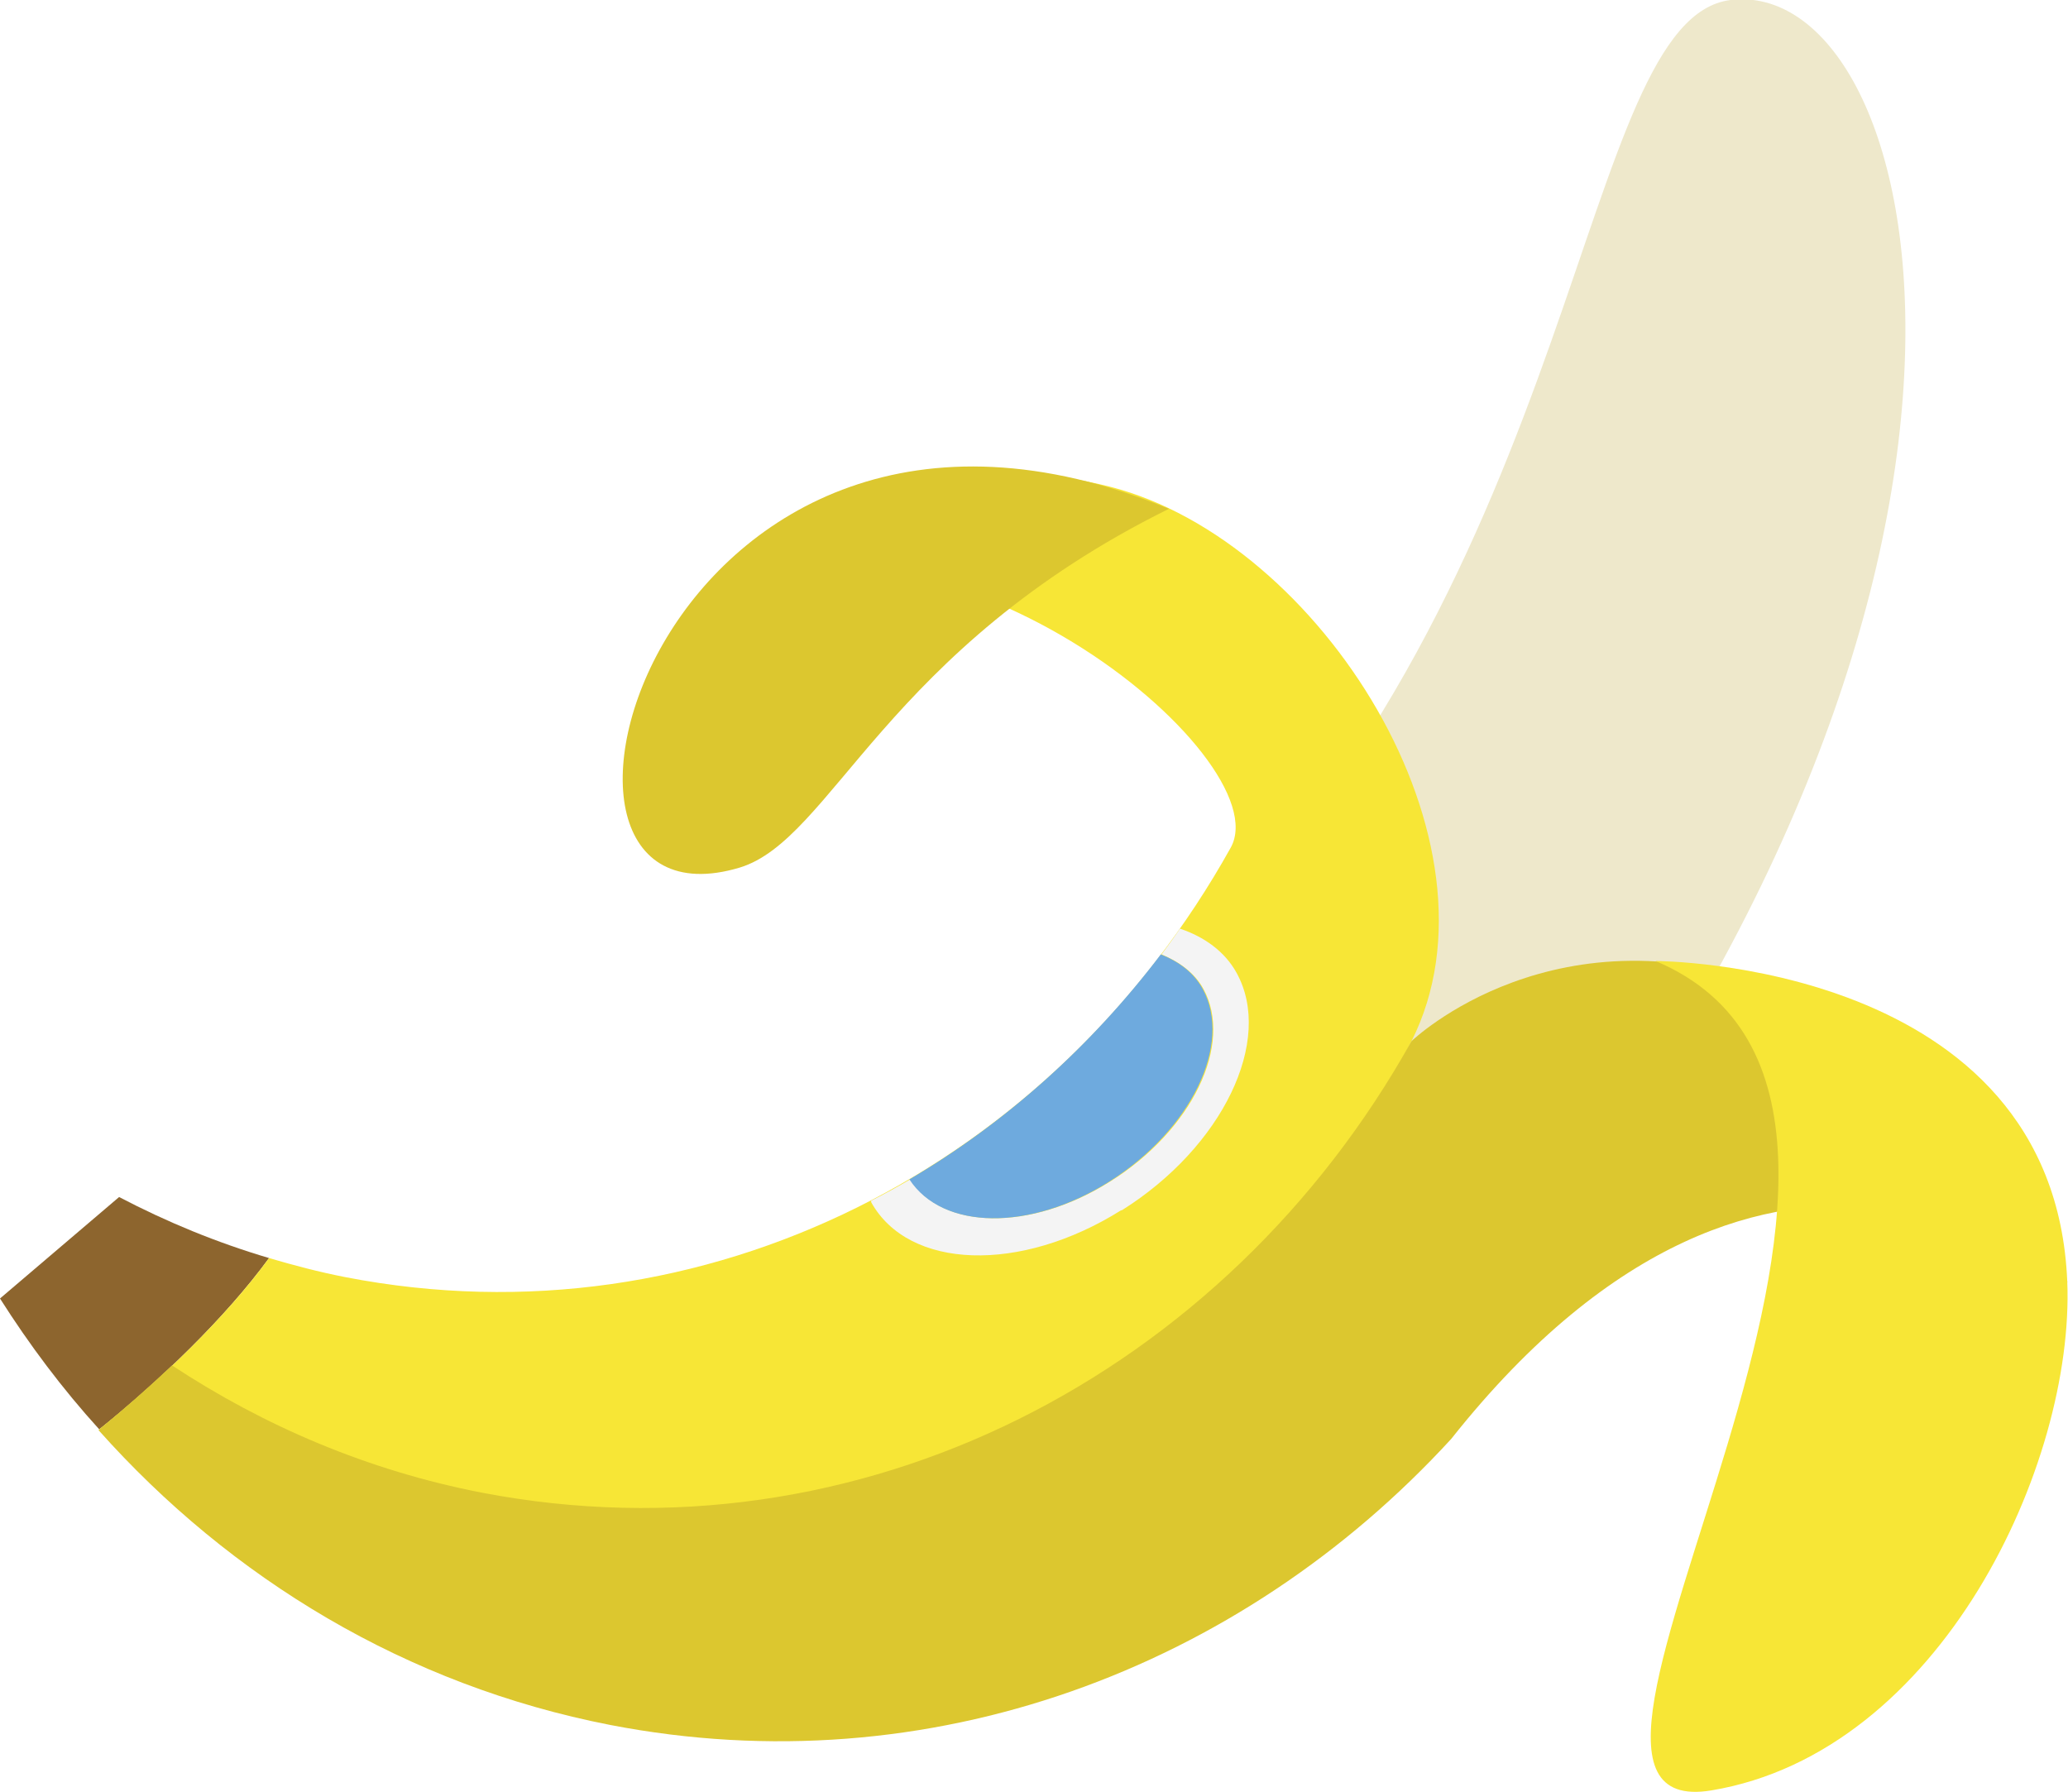
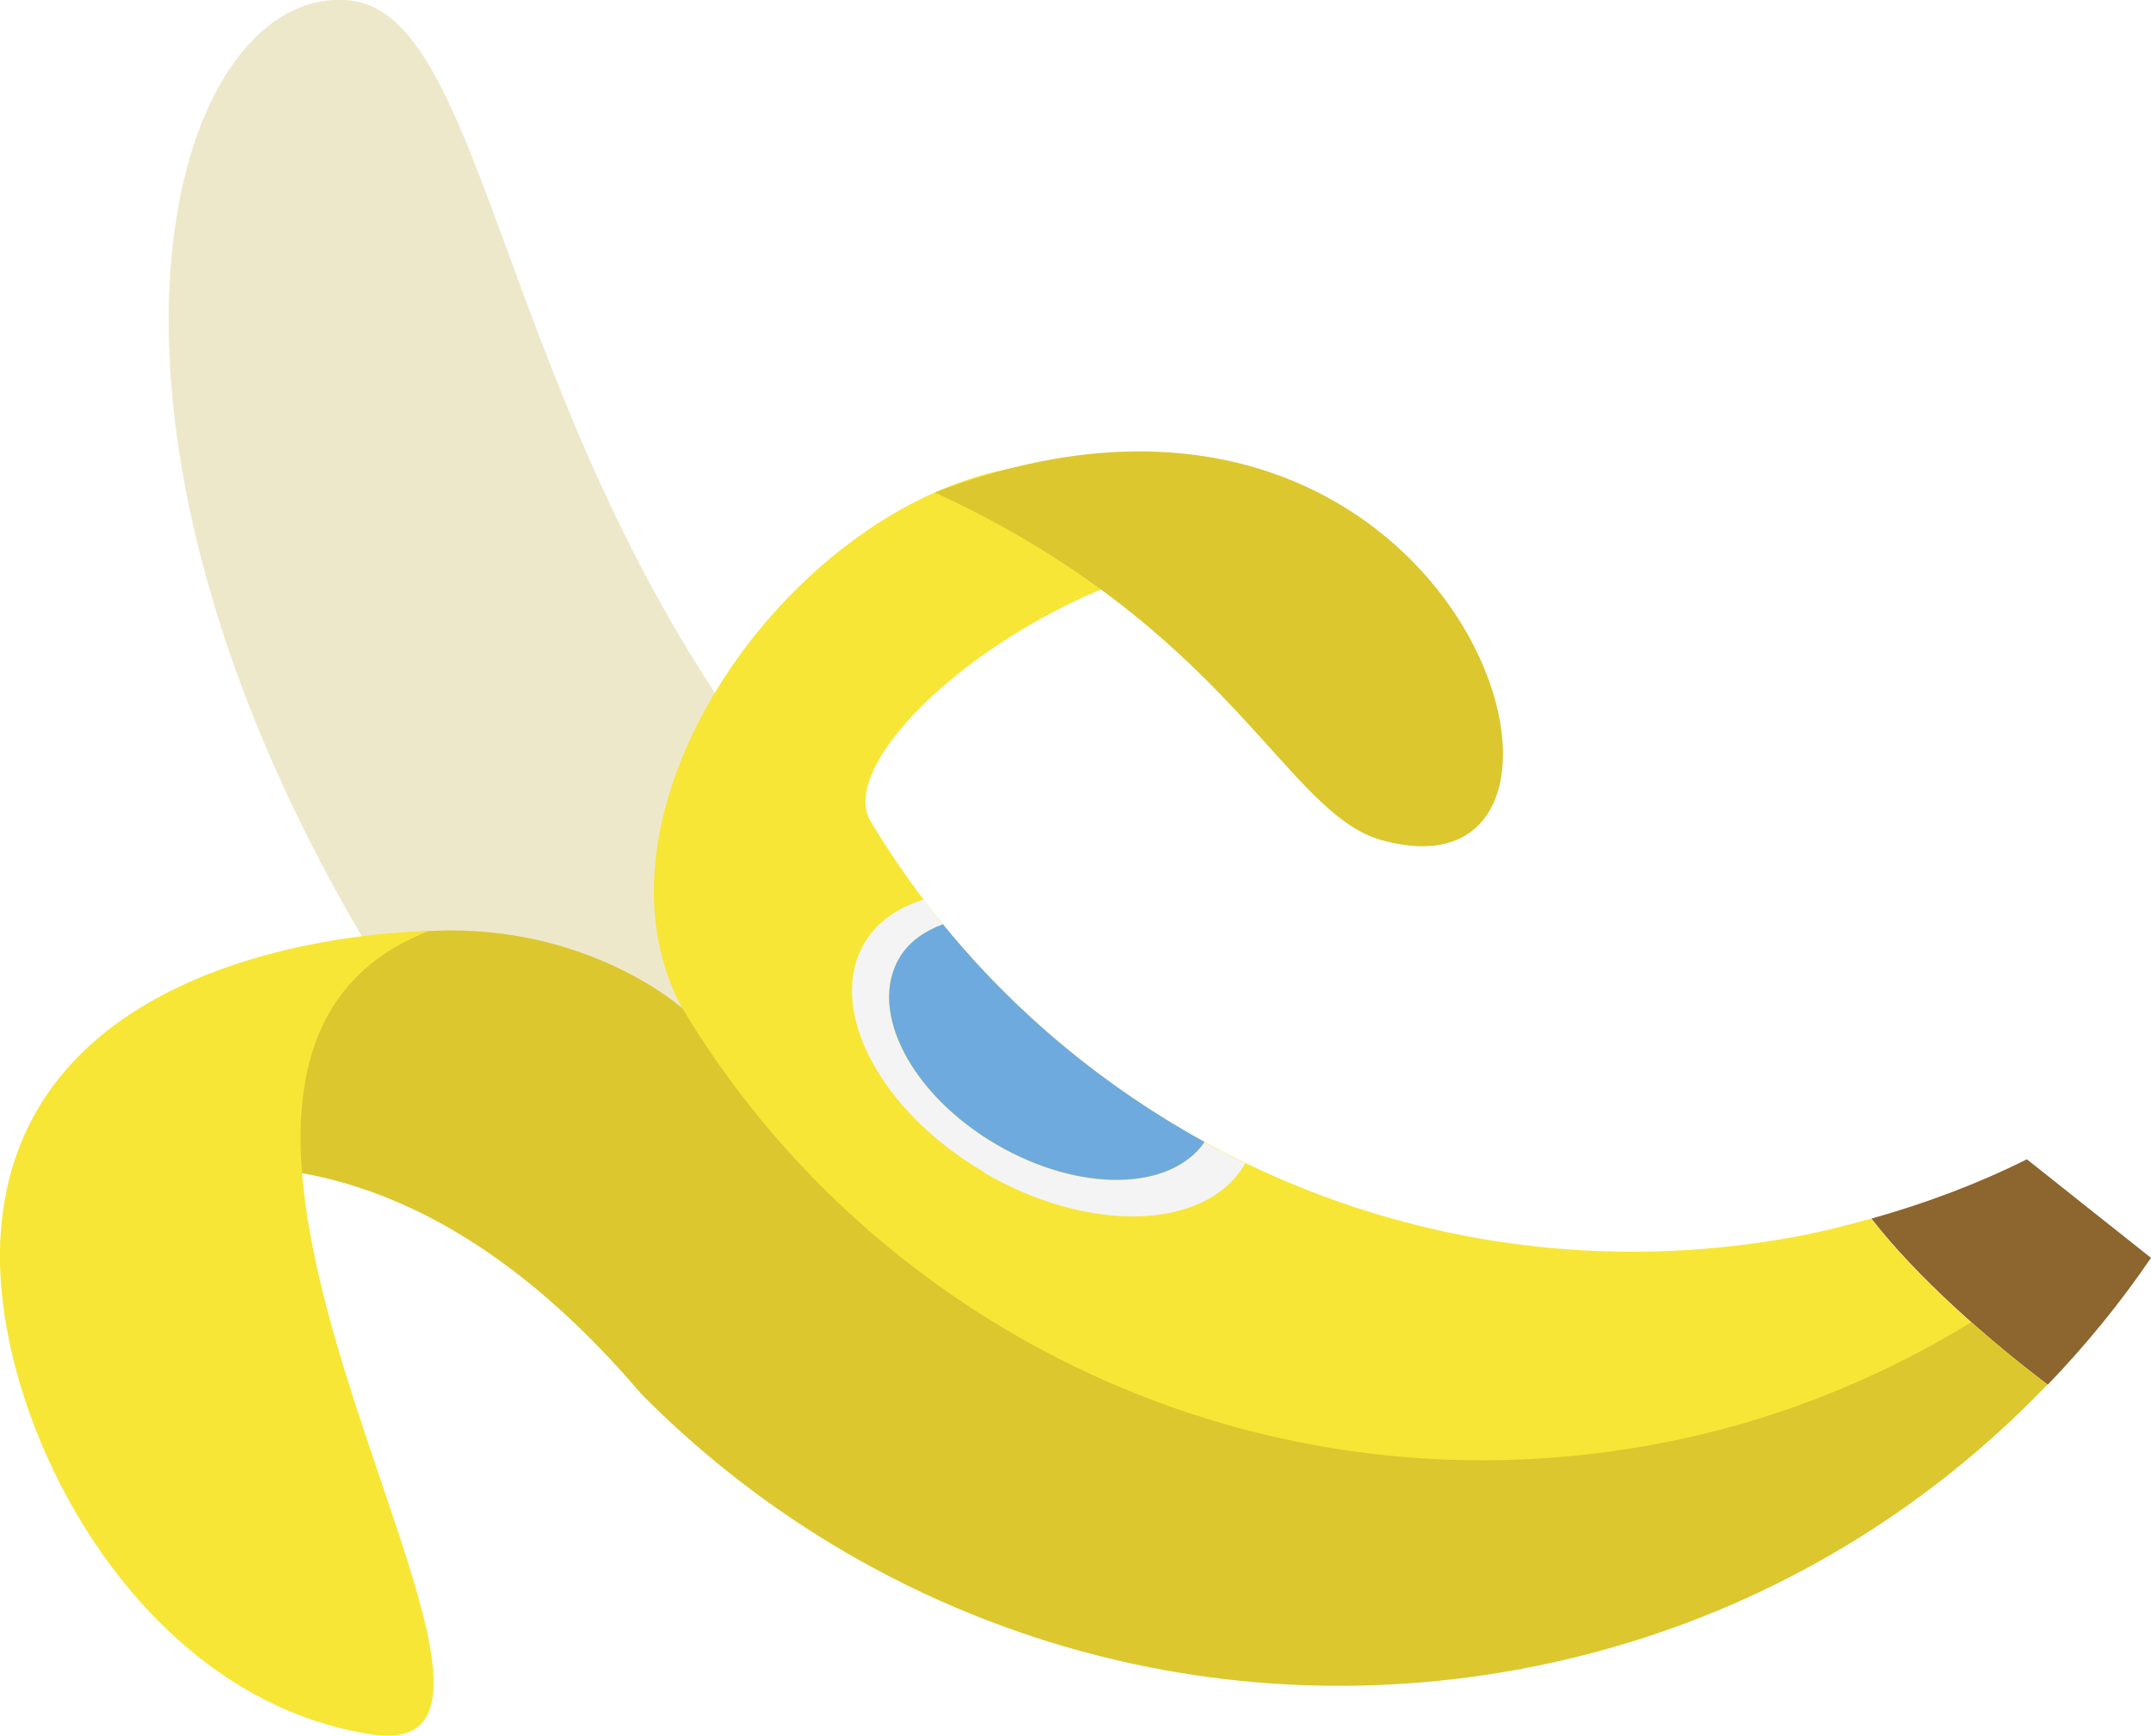
- <svg xmlns="http://www.w3.org/2000/svg" id="Calque_2" data-name="Calque 2" viewBox="0 0 28.13 24.37">
+ <svg xmlns="http://www.w3.org/2000/svg" id="Calque_2" data-name="Calque 2" viewBox="0 0 80 64.56">
  <defs>
    <style>
      .cls-1 {
        fill: #f7e636;
      }

      .cls-2 {
        fill: #eee8cb;
      }

      .cls-3 {
        fill: #f4f4f4;
      }

      .cls-4 {
        fill: #8d652e;
      }

      .cls-5 {
        fill: #dcc72f;
      }

      .cls-6 {
        fill: #6eaade;
      }
    </style>
  </defs>
  <g id="Calque_1-2" data-name="Calque 1">
    <g>
-       <path class="cls-2" d="m20.9,16.96c-3.04,4.39-7.88.56-4.84-3.83C21.59,7.82,21.45.26,23.54,0c2.63-.32,4.58,7.5-2.64,16.95Z" />
-       <path class="cls-4" d="m1.62,16.28l-1.62,1.38c.4.63.85,1.23,1.35,1.78.81-.65,1.71-1.51,2.31-2.33-.71-.21-1.39-.49-2.04-.83Z" />
-       <path class="cls-1" d="m15.1,6.62c-3.37-.86-5.57,1.51-5.57,1.51,3.18-1.7,7.9,2.17,7.21,3.4-2.4,4.31-7.14,6.79-12.04,5.84-.36-.07-.7-.16-1.04-.26-.6.82-1.5,1.68-2.31,2.33,6.6,3.29,14.5,1.35,17.85-5.28,1.36-2.7-1.24-6.81-4.1-7.54Z" />
-       <path class="cls-5" d="m28.12,17.43s-.64-2.69-3.83-3.95c-3.11-1.23-5.09.68-5.09.68-2.53,4.53-7.5,7.13-12.65,6.14-1.54-.3-2.95-.9-4.21-1.73-.33.31-.67.61-1,.88,1.8,2.02,4.19,3.47,6.96,4.01,4.34.84,8.57-.76,11.44-3.89,4.41-5.56,8.38-2.13,8.38-2.13Z" />
-       <path class="cls-3" d="m15.26,16.46c1.37-.86,2.07-2.31,1.56-3.23-.16-.29-.44-.49-.77-.6-.08.12-.17.24-.25.35.24.1.45.25.57.47.41.75-.15,1.92-1.27,2.62-1.08.68-2.28.66-2.72-.03-.17.1-.35.2-.53.29,0,0,0,.01,0,.02.51.92,2.03.97,3.4.11Z" />
-       <path class="cls-6" d="m12.37,16.04c.45.69,1.64.71,2.72.03,1.11-.7,1.68-1.87,1.27-2.62-.12-.22-.32-.37-.57-.47-.95,1.25-2.11,2.29-3.42,3.06Z" />
-       <path class="cls-1" d="m28.12,17.43c.1,2.48-1.72,6.4-4.84,6.92-3.12.52,3.95-9.29-.76-11.28,0,0,5.42,0,5.6,4.36Z" />
-       <path class="cls-5" d="m15.9,6.92c-6.96-2.86-9.32,5.92-5.84,4.88,1.26-.38,1.98-2.97,5.84-4.88Z" />
+       <path class="cls-2" d="m20.54,44.92c8.65,11.62,22.41,1.47,13.76-10.15C18.58,20.72,18.99.69,13.04.02,5.56-.81.01,19.89,20.54,44.92Z" />
+       <path class="cls-4" d="m75.39,43.13l4.61,3.66c-1.14,1.68-2.43,3.25-3.84,4.72-2.29-1.73-4.87-4.01-6.56-6.18,2.03-.57,3.97-1.3,5.79-2.21Z" />
+       <path class="cls-1" d="m37.05,17.54c9.59-2.28,15.84,4,15.84,4-9.06-4.51-22.46,5.74-20.51,9.01,6.84,11.41,20.32,17.99,34.25,15.48,1.01-.18,1.99-.43,2.96-.7,1.69,2.17,4.27,4.45,6.56,6.18-18.77,8.72-41.25,3.57-50.77-13.99-3.88-7.16,3.53-18.04,11.66-19.98Z" />
+       <path class="cls-5" d="m.01,46.18s1.83-7.11,10.9-10.47c8.85-3.27,14.47,1.8,14.47,1.8,7.19,11.99,21.34,18.89,35.98,16.25,4.38-.79,8.4-2.39,11.96-4.58.94.83,1.91,1.62,2.83,2.32-5.12,5.35-11.92,9.2-19.79,10.62-12.35,2.23-24.37-2.01-32.53-10.29C11.28,37.09.01,46.18.01,46.18Z" />
+       <path class="cls-3" d="m36.6,43.6c-3.9-2.28-5.89-6.11-4.44-8.54.46-.78,1.24-1.3,2.19-1.6.24.31.47.63.72.93-.69.25-1.27.66-1.62,1.25-1.18,1.98.44,5.09,3.61,6.94,3.08,1.8,6.47,1.74,7.74-.09.49.27,1,.53,1.51.78-.01.02-.02.04-.03.06-1.45,2.44-5.78,2.57-9.68.29Z" />
+       <path class="cls-6" d="m44.8,42.48c-1.27,1.83-4.66,1.89-7.74.09-3.17-1.85-4.78-4.96-3.61-6.94.35-.59.92-.99,1.62-1.25,2.69,3.31,6.01,6.05,9.73,8.1Z" />
+       <path class="cls-1" d="m.01,46.18c-.3,6.57,4.9,16.95,13.77,18.33,8.87,1.38-11.24-24.62,2.15-29.87,0,0-15.4-.02-15.92,11.54Z" />
+       <path class="cls-5" d="m34.77,18.32c19.8-7.59,26.5,15.69,16.61,12.93-3.59-1-5.62-7.86-16.61-12.93Z" />
    </g>
  </g>
</svg>
